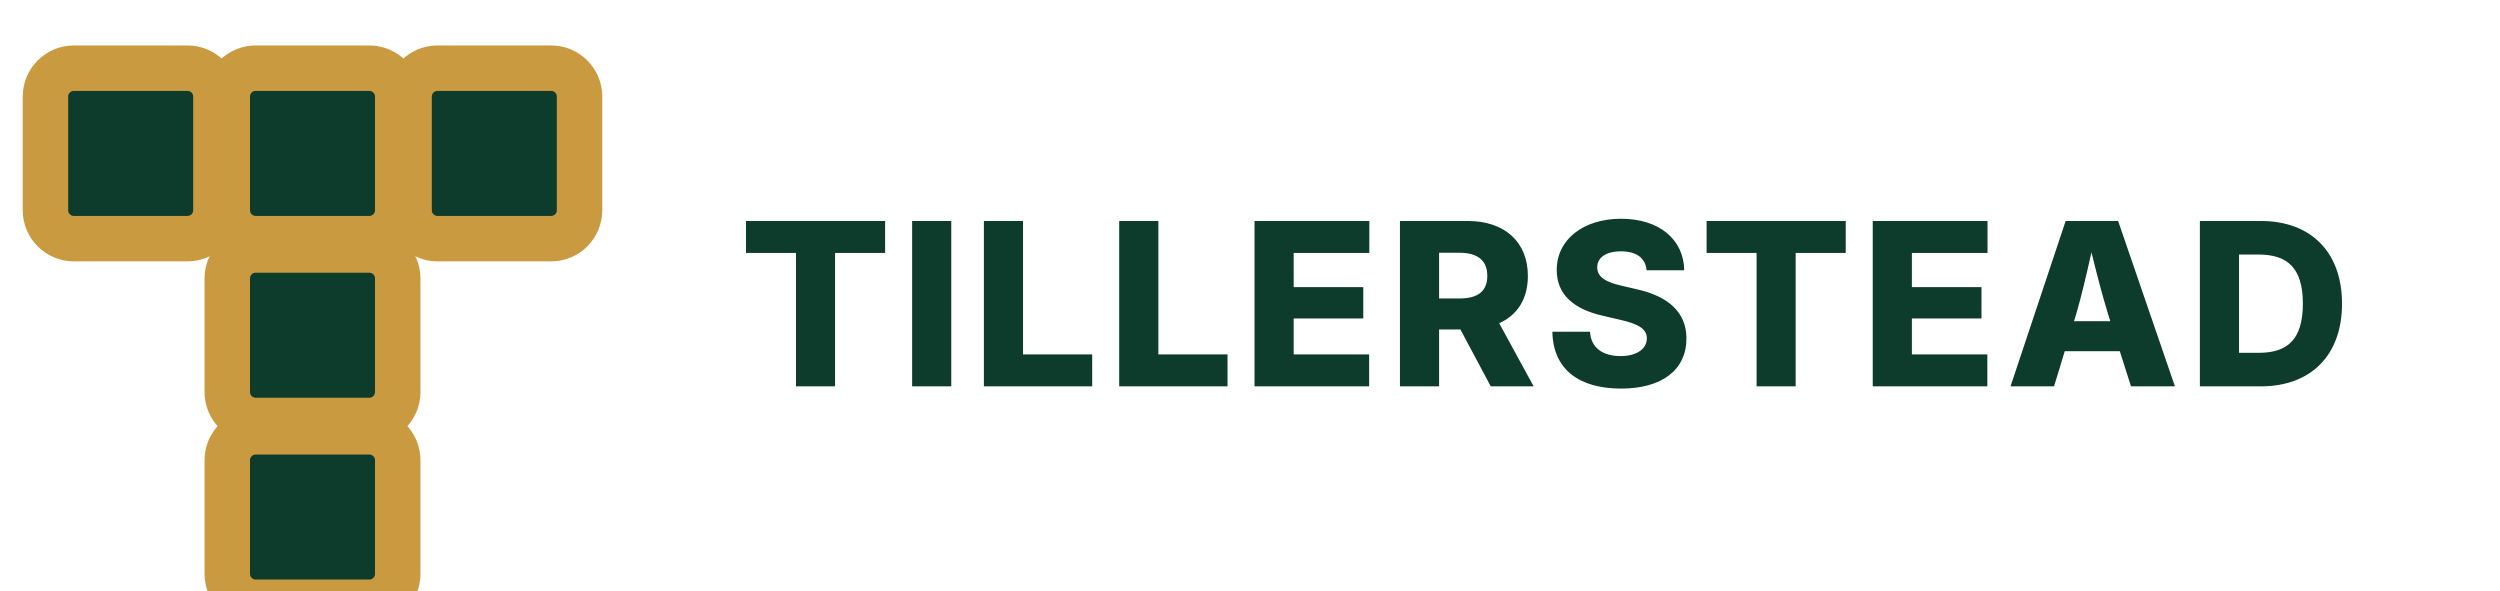
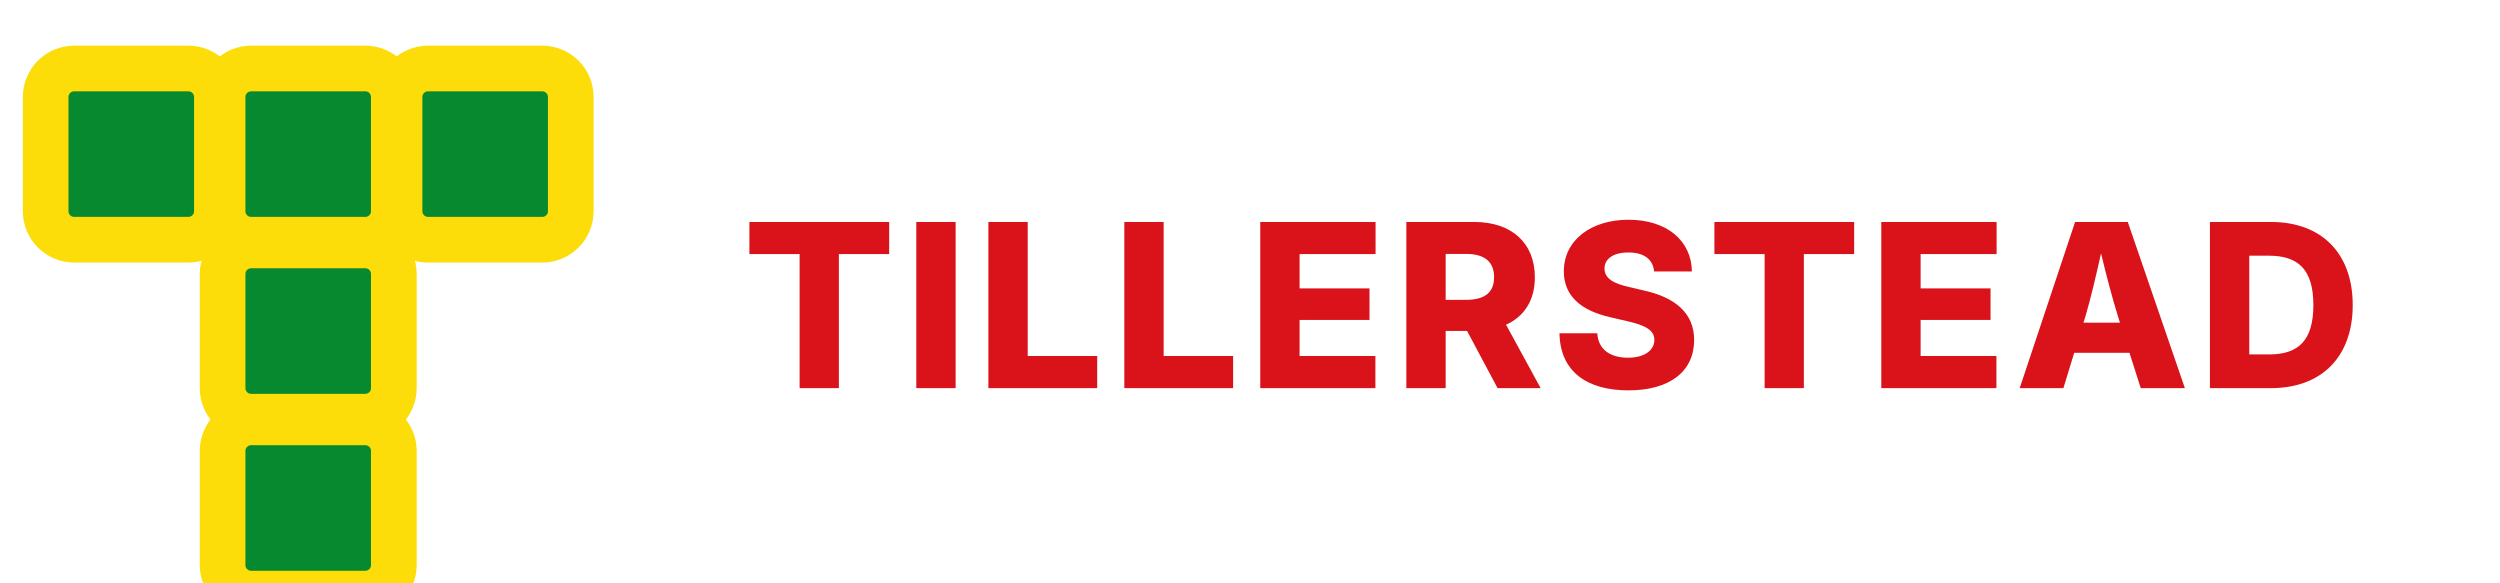
- <svg xmlns="http://www.w3.org/2000/svg" viewBox="0 0 440 104" preserveAspectRatio="xMidYMid meet" role="img" aria-label="Tillerstead header logo">
+ <svg xmlns="http://www.w3.org/2000/svg" viewBox="0 0 438 102" preserveAspectRatio="xMidYMid meet" role="img" aria-label="Tillerstead header logo">
  <style>
-     .logo-tile{fill:#0d3b2c;stroke:#c99a3f;stroke-width:8;stroke-linejoin:round;stroke-linecap:round}
-     .logo-word{fill:#0d3b2c;font:800 40px 'Inter','Manrope',system-ui,-apple-system,BlinkMacSystemFont,'Segoe UI',sans-serif;letter-spacing:1.2px}
+     .logo-tile{fill:#078930;stroke:#FCDD09;stroke-width:8;stroke-linejoin:round;stroke-linecap:round}
+     .logo-word{fill:#DA121A;font:800 40px 'Inter','Manrope',system-ui,-apple-system,BlinkMacSystemFont,'Segoe UI',sans-serif;letter-spacing:1.2px}
  </style>
  <g class="logo-mark" transform="translate(8 12)">
    <rect class="logo-tile" x="0" y="0" width="30" height="30" rx="5" />
-     <rect class="logo-tile" x="32" y="0" width="30" height="30" rx="5" />
-     <rect class="logo-tile" x="64" y="0" width="30" height="30" rx="5" />
-     <rect class="logo-tile" x="32" y="32" width="30" height="30" rx="5" />
-     <rect class="logo-tile" x="32" y="64" width="30" height="30" rx="5" />
+     <rect class="logo-tile" x="31" y="0" width="30" height="30" rx="5" />
+     <rect class="logo-tile" x="62" y="0" width="30" height="30" rx="5" />
+     <rect class="logo-tile" x="31" y="31" width="30" height="30" rx="5" />
+     <rect class="logo-tile" x="31" y="62" width="30" height="30" rx="5" />
  </g>
  <text class="logo-word" x="130" y="68">TILLERSTEAD</text>
</svg>
